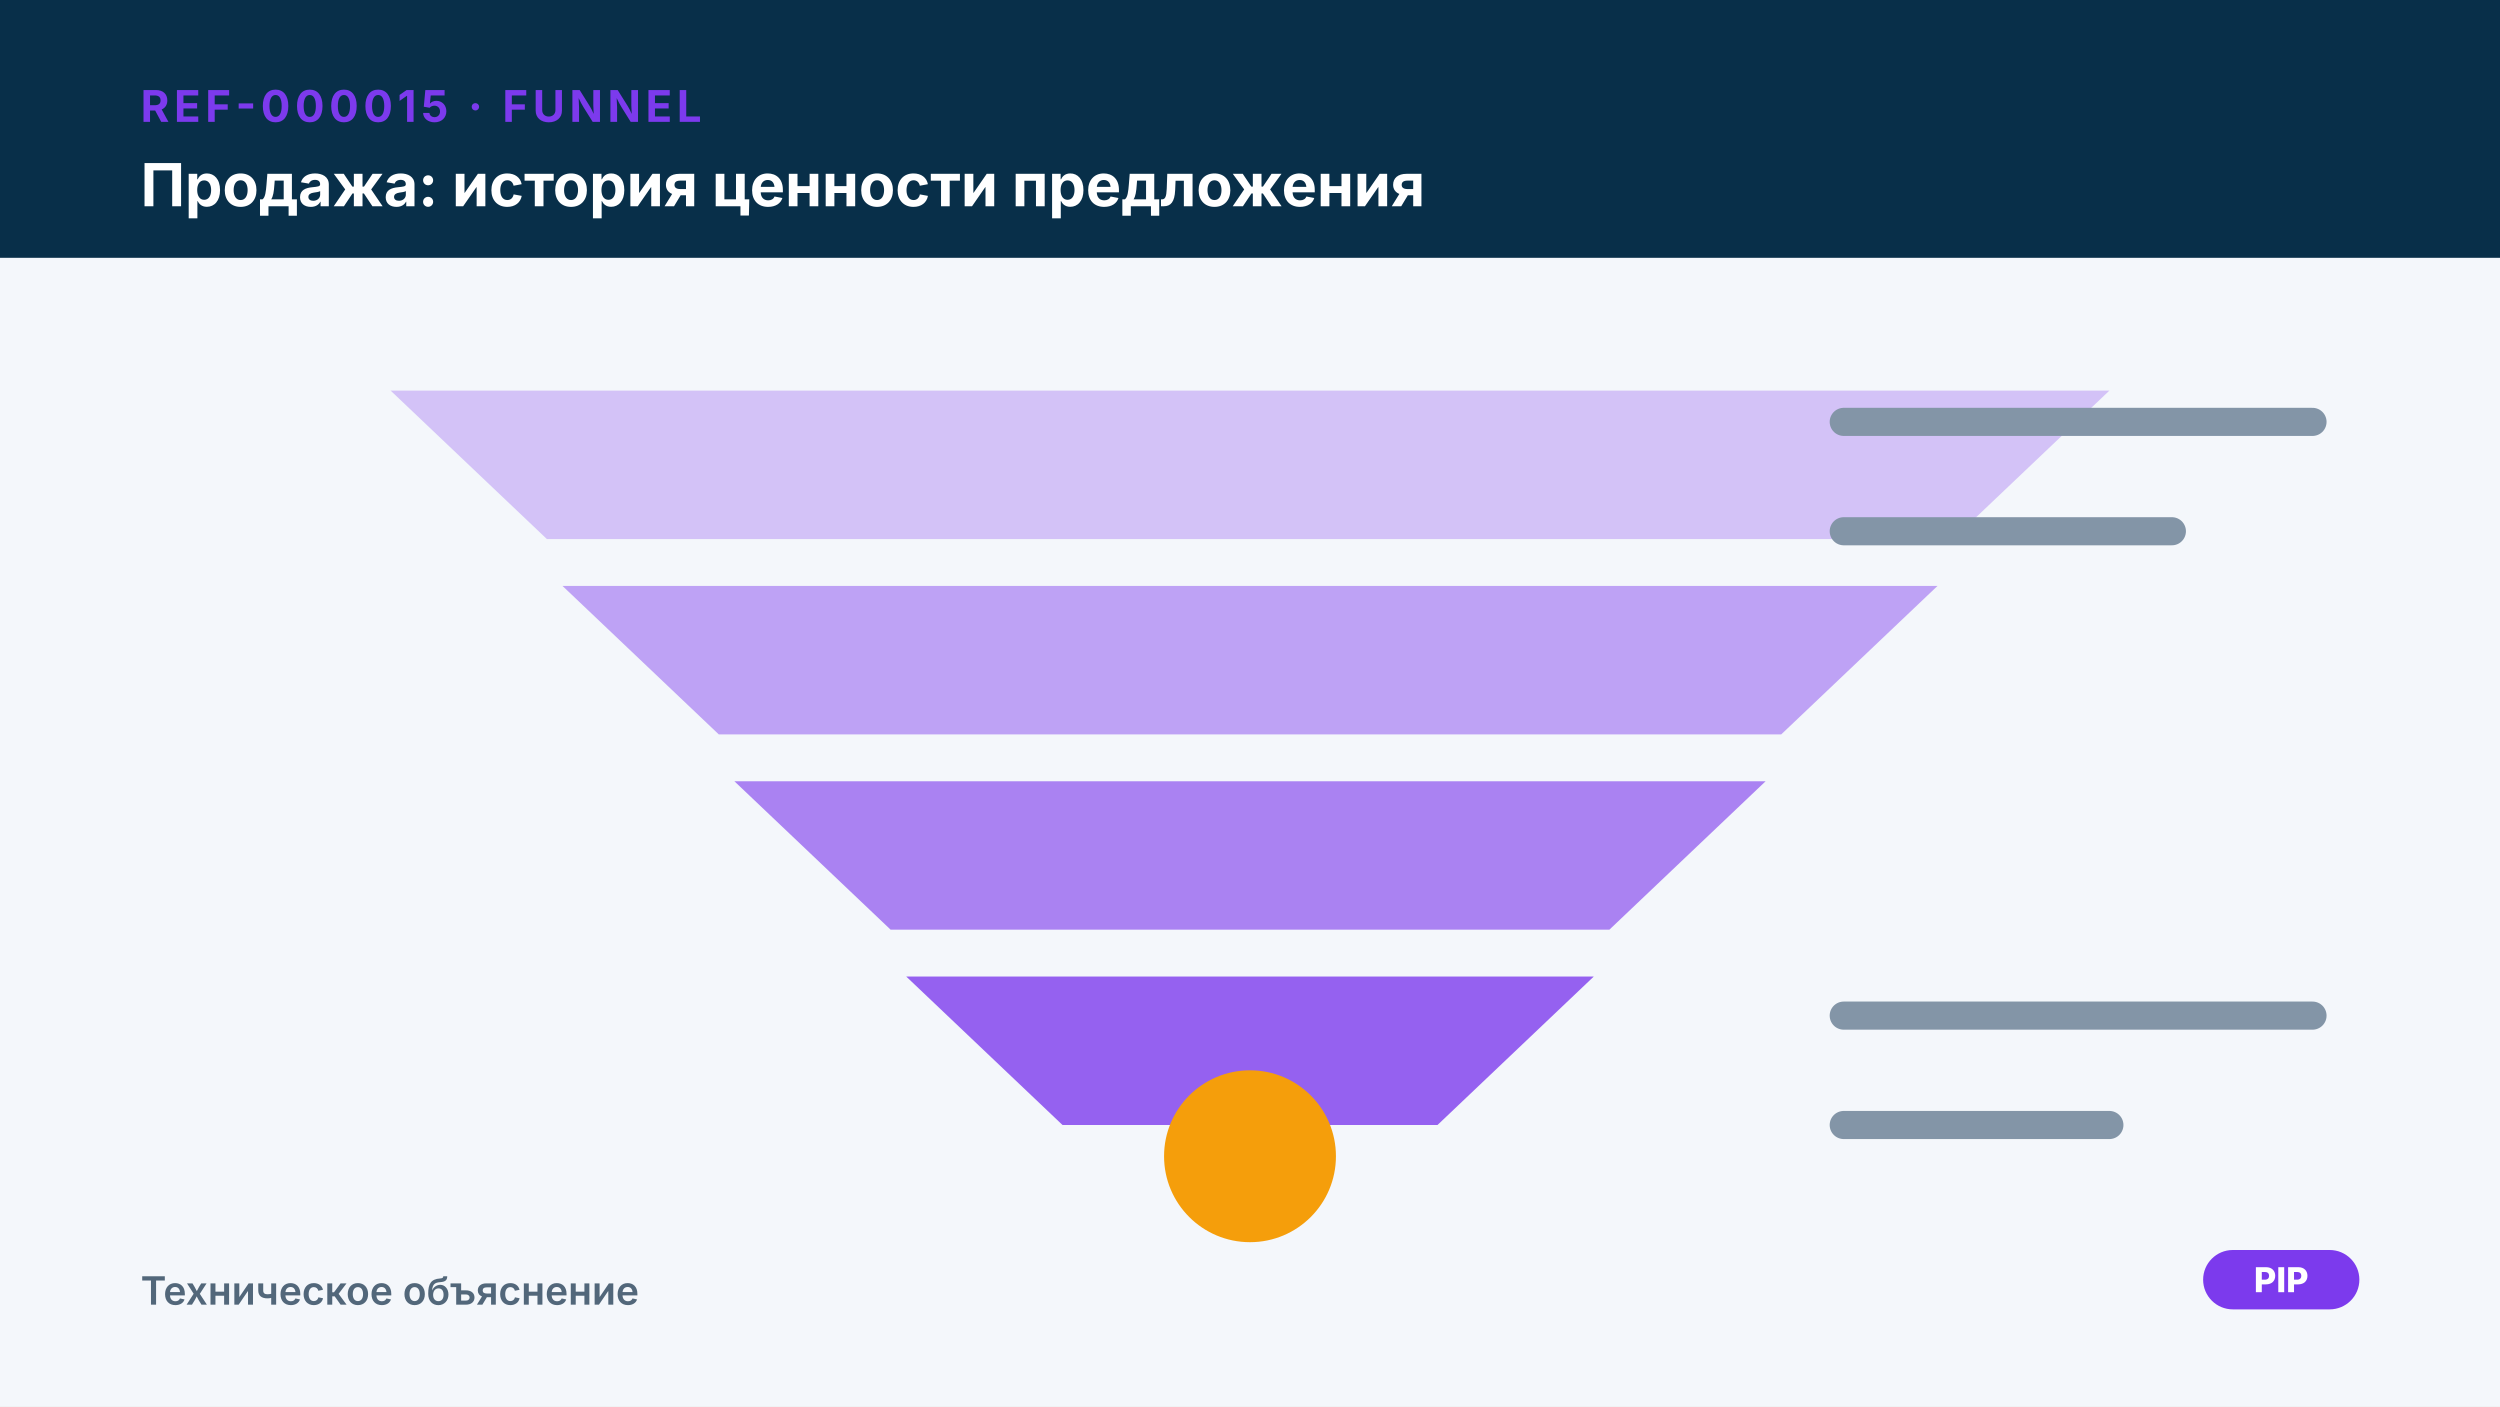
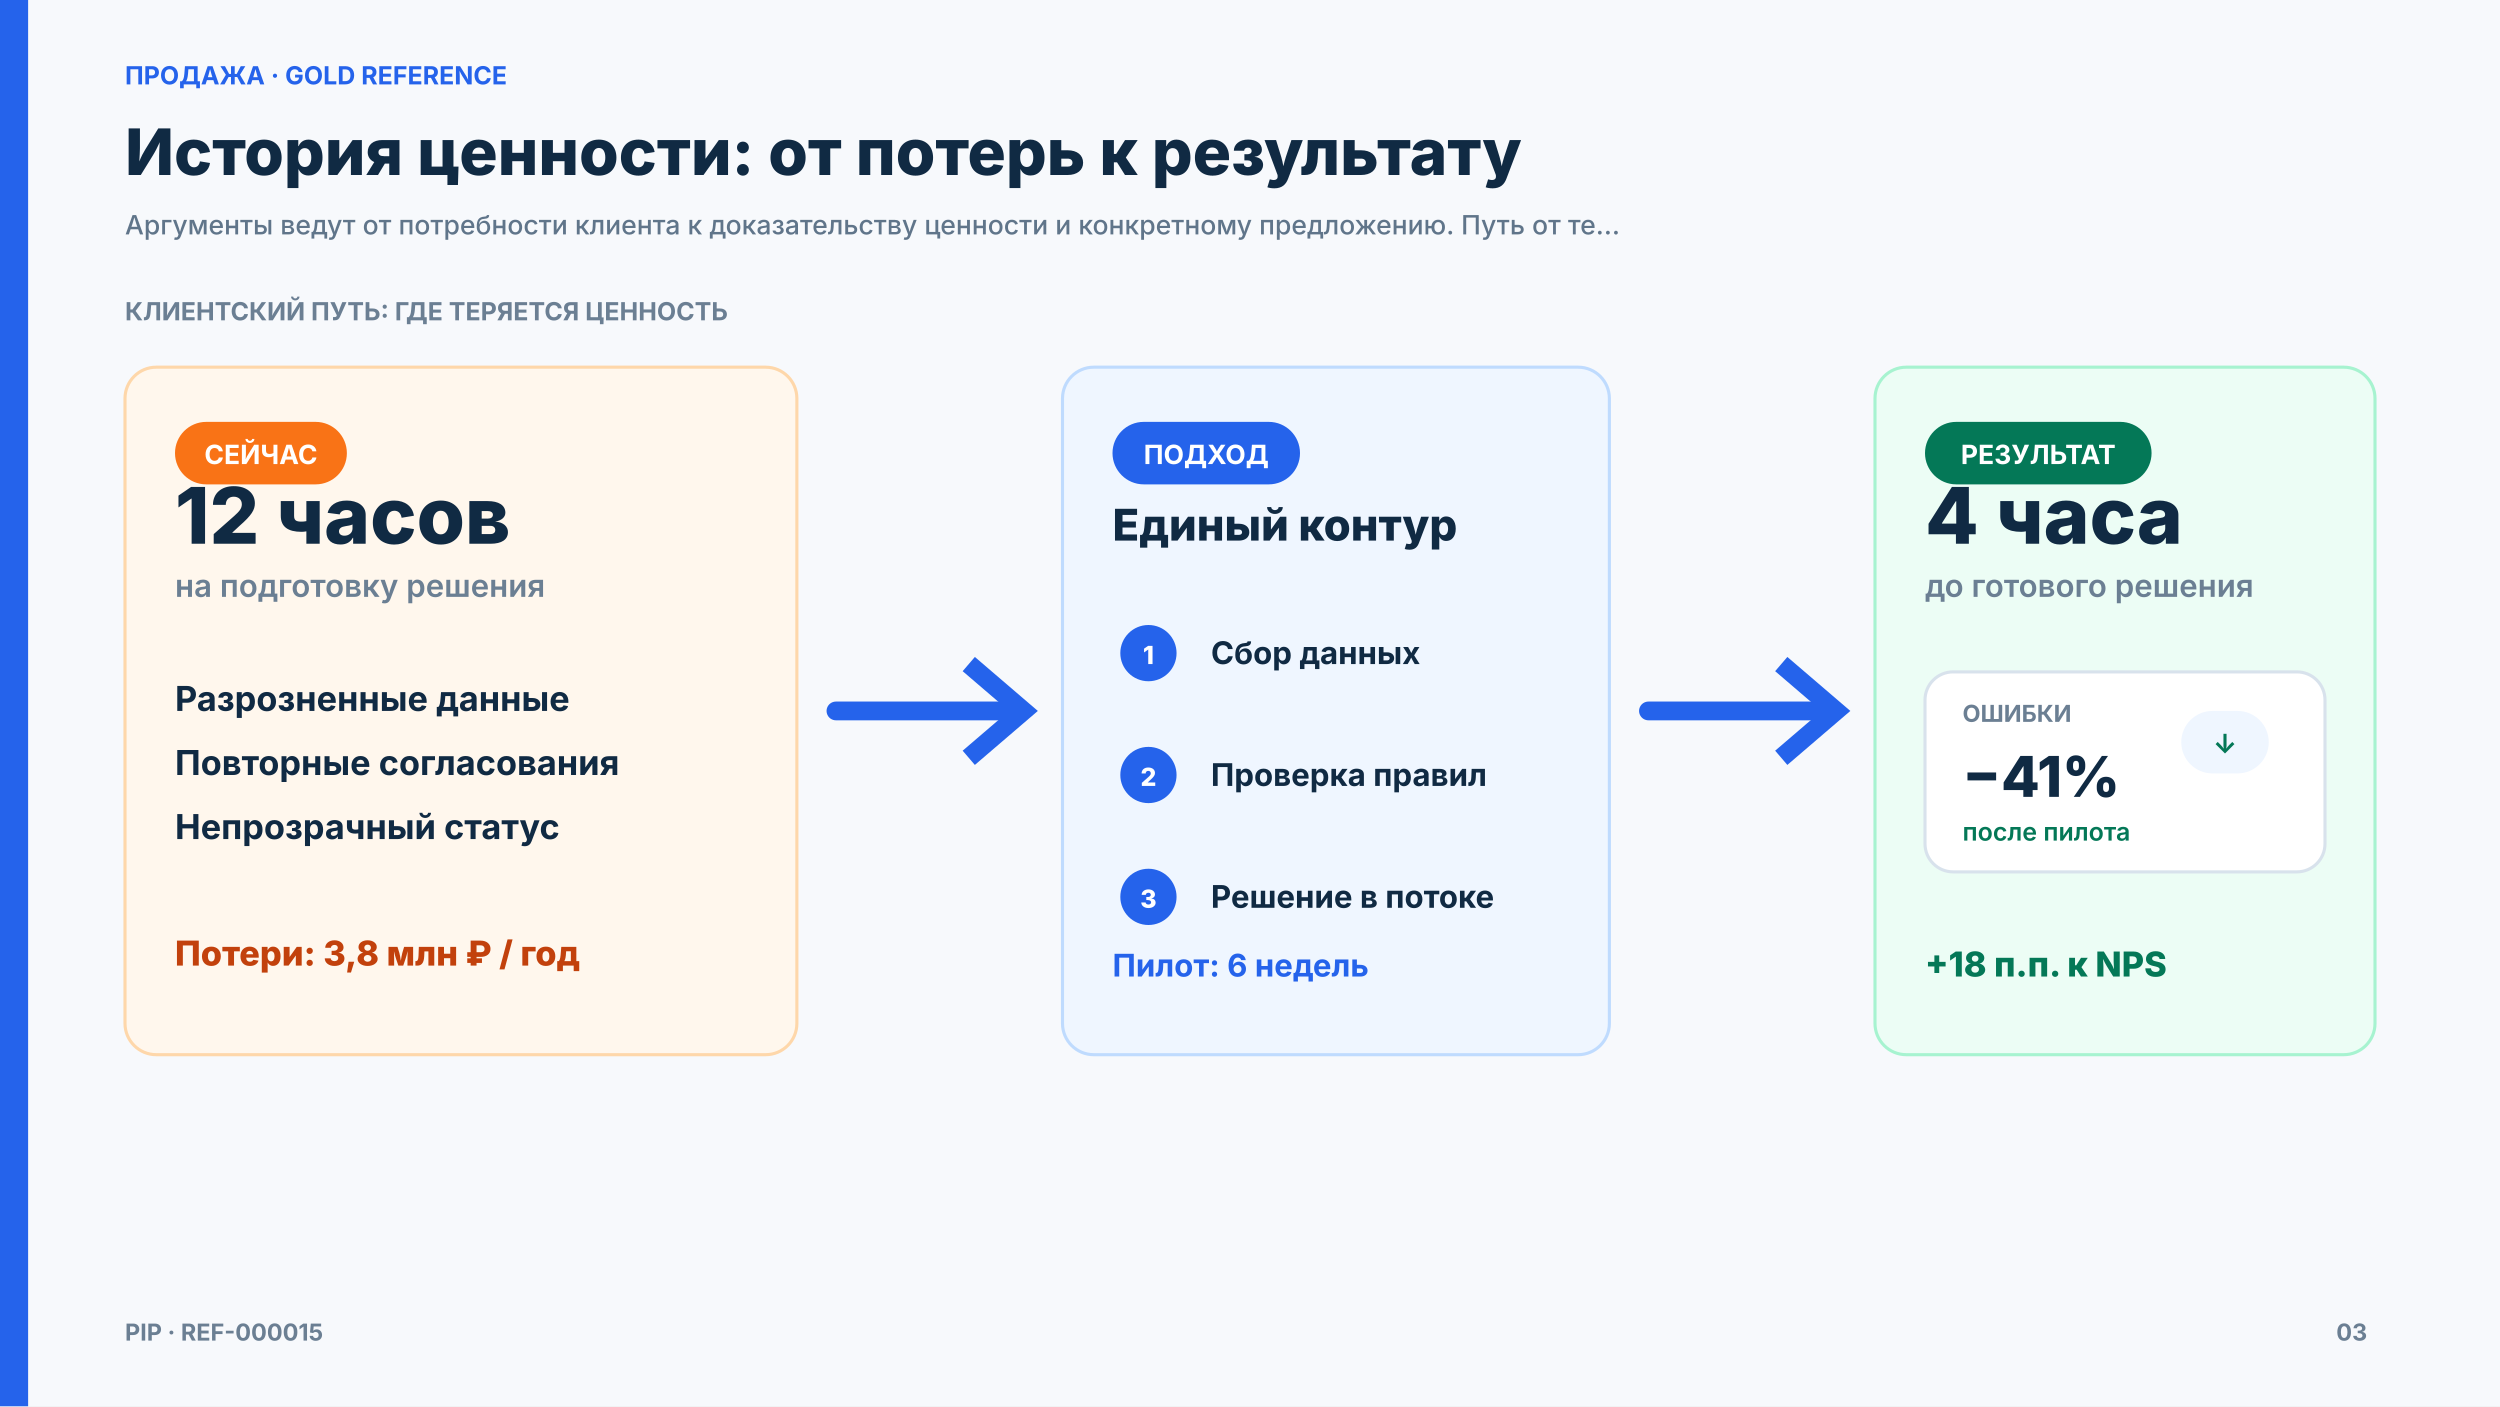
- <svg xmlns="http://www.w3.org/2000/svg" viewBox="0 0 1600 900" role="img" aria-labelledby="title description">
-   <rect width="1600" height="900" fill="#F4F7FB" />
-   <rect width="1600" height="165" fill="#082F49" />
-   <text x="90" y="78" font-family="Inter, Arial, sans-serif" font-size="28" font-weight="700" letter-spacing="3" fill="#7C3AED">REF-000015 · FUNNEL</text>
-   <text x="90" y="132" font-family="Inter, Arial, sans-serif" font-size="38" font-weight="700" fill="#FFFFFF">Продажа: история ценности предложения</text>
-   <path d="M250 250H1350L1250 345H350Z" fill="#7C3AED" opacity="0.28" />
-   <path d="M360 375H1240L1140 470H460Z" fill="#7C3AED" opacity="0.45" />
-   <path d="M470 500H1130L1030 595H570Z" fill="#7C3AED" opacity="0.62" />
-   <path d="M580 625H1020L920 720H680Z" fill="#7C3AED" opacity="0.79" />
-   <circle cx="800" cy="740" r="55" fill="#F59E0B" />
-   <path d="M1180 270h300M1180 340h210M1180 650h300M1180 720h170" stroke="#8395A7" stroke-width="18" stroke-linecap="round" />
-   <text x="90" y="835" font-family="Inter, Arial, sans-serif" font-size="25" font-weight="600" fill="#52677A">Техническое объяснение</text>
-   <rect x="1410" y="800" width="100" height="38" rx="19" fill="#7C3AED" />
-   <text x="1460" y="827" text-anchor="middle" font-family="Inter, Arial, sans-serif" font-size="22" font-weight="800" fill="#FFFFFF">PIP</text>
+ <svg xmlns="http://www.w3.org/2000/svg" viewBox="0 0 1600 900" role="img" aria-labelledby="title description" data-gold="true" data-layout="gold-03">
+   <rect width="1600" height="900" fill="#F7F9FC" />
+   <rect x="0" y="0" width="18" height="900" fill="#2563EB" />
+   <text x="80" y="54" font-family="Inter, Arial, sans-serif" font-size="16" font-weight="750" fill="#2563EB" text-anchor="start">ПРОДАЖА · GOLD REFERENCE</text>
+   <text x="80" y="112" font-family="Inter, Arial, sans-serif" font-size="41" font-weight="800" fill="#102A43" text-anchor="start">История ценности: от потерь к результату</text>
+   <text x="80" y="150" font-family="Inter, Arial, sans-serif" font-size="17" font-weight="500" fill="#60758A" text-anchor="start">Аргументы ведут от потребности клиента к доказательству ценности и конкретному предложению. Путь от те…</text>
+   <text x="80" y="205" font-family="Inter, Arial, sans-serif" font-size="16" font-weight="700" fill="#6B7F93" text-anchor="start">КЛИЕНТСКИЙ ПУТЬ: ГДЕ ТЕРЯЕТСЯ ЦЕННОСТЬ</text>
+   <rect x="80" y="235" width="430" height="440" rx="20" fill="#FFF7ED" stroke="#FED7AA" stroke-width="2" />
+   <rect x="112" y="270" width="110" height="40" rx="20" fill="#F97316" stroke="#F97316" stroke-width="0" />
+   <text x="167" y="297" font-family="Inter, Arial, sans-serif" font-size="17" font-weight="700" fill="#FFFFFF" text-anchor="middle">СЕЙЧАС</text>
+   <text x="112" y="348" font-family="Inter, Arial, sans-serif" font-size="50" font-weight="800" fill="#102A43" text-anchor="start">12 часов</text>
+   <text x="112" y="382" font-family="Inter, Arial, sans-serif" font-size="20" font-weight="600" fill="#6B7F93" text-anchor="start">на подготовку решения</text>
+   <text x="112" y="455" font-family="Inter, Arial, sans-serif" font-size="22" font-weight="700" fill="#102A43" text-anchor="start">Разрозненные данные</text>
+   <text x="112" y="496" font-family="Inter, Arial, sans-serif" font-size="22" font-weight="700" fill="#102A43" text-anchor="start">Повторные согласования</text>
+   <text x="112" y="537" font-family="Inter, Arial, sans-serif" font-size="22" font-weight="700" fill="#102A43" text-anchor="start">Непрозрачный статус</text>
+   <text x="112" y="618" font-family="Inter, Arial, sans-serif" font-size="22" font-weight="800" fill="#C2410C" text-anchor="start">Потери: 3,8 млн ₽ / год</text>
+   <path d="M535 455H645" stroke="#2563EB" stroke-width="12" stroke-linecap="round" />
+   <path d="m620 425 35 30-35 30" fill="none" stroke="#2563EB" stroke-width="12" />
+   <rect x="680" y="235" width="350" height="440" rx="20" fill="#EFF6FF" stroke="#BFDBFE" stroke-width="2" />
+   <rect x="712" y="270" width="120" height="40" rx="20" fill="#2563EB" stroke="#2563EB" stroke-width="0" />
+   <text x="772" y="297" font-family="Inter, Arial, sans-serif" font-size="17" font-weight="700" fill="#FFFFFF" text-anchor="middle">ПОДХОД</text>
+   <text x="712" y="346" font-family="Inter, Arial, sans-serif" font-size="28" font-weight="800" fill="#102A43" text-anchor="start">Единый контур</text>
+   <circle cx="735" cy="418" r="18" fill="#2563EB" />
+   <text x="735" y="425" font-family="Inter, Arial, sans-serif" font-size="16" font-weight="800" fill="#FFFFFF" text-anchor="middle">1</text>
+   <text x="775" y="425" font-family="Inter, Arial, sans-serif" font-size="20" font-weight="650" fill="#102A43" text-anchor="start">Сбор данных</text>
+   <circle cx="735" cy="496" r="18" fill="#2563EB" />
+   <text x="735" y="503" font-family="Inter, Arial, sans-serif" font-size="16" font-weight="800" fill="#FFFFFF" text-anchor="middle">2</text>
+   <text x="775" y="503" font-family="Inter, Arial, sans-serif" font-size="20" font-weight="650" fill="#102A43" text-anchor="start">Проверка правил</text>
+   <circle cx="735" cy="574" r="18" fill="#2563EB" />
+   <text x="735" y="581" font-family="Inter, Arial, sans-serif" font-size="16" font-weight="800" fill="#FFFFFF" text-anchor="middle">3</text>
+   <text x="775" y="581" font-family="Inter, Arial, sans-serif" font-size="20" font-weight="650" fill="#102A43" text-anchor="start">Решение в потоке</text>
+   <text x="712" y="625" font-family="Inter, Arial, sans-serif" font-size="20" font-weight="750" fill="#2563EB" text-anchor="start">Пилот: 6 недель</text>
+   <path d="M1055 455H1165" stroke="#2563EB" stroke-width="12" stroke-linecap="round" />
+   <path d="m1140 425 35 30-35 30" fill="none" stroke="#2563EB" stroke-width="12" />
+   <rect x="1200" y="235" width="320" height="440" rx="20" fill="#ECFDF5" stroke="#A7F3D0" stroke-width="2" />
+   <rect x="1232" y="270" width="145" height="40" rx="20" fill="#047857" stroke="#047857" stroke-width="0" />
+   <text x="1304.5" y="297" font-family="Inter, Arial, sans-serif" font-size="17" font-weight="700" fill="#FFFFFF" text-anchor="middle">РЕЗУЛЬТАТ</text>
+   <text x="1232" y="348" font-family="Inter, Arial, sans-serif" font-size="50" font-weight="800" fill="#102A43" text-anchor="start">4 часа</text>
+   <text x="1232" y="382" font-family="Inter, Arial, sans-serif" font-size="20" font-weight="600" fill="#6B7F93" text-anchor="start">до готового решения</text>
+   <rect x="1232" y="430" width="256" height="128" rx="18" fill="#FFFFFF" stroke="#D8E2EC" stroke-width="2" />
+   <text x="1256" y="462" font-family="Inter, Arial, sans-serif" font-size="15" font-weight="700" fill="#6B7F93" text-anchor="start">ОШИБКИ</text>
+   <text x="1256" y="510" font-family="Inter, Arial, sans-serif" font-size="36" font-weight="800" fill="#102A43" text-anchor="start">−41%</text>
+   <rect x="1396" y="455" width="56" height="40" rx="20" fill="#EFF6FF" stroke="#EFF6FF" stroke-width="0" />
+   <text x="1424" y="482" font-family="Inter, Arial, sans-serif" font-size="17" font-weight="700" fill="#047857" text-anchor="middle">↓</text>
+   <text x="1256" y="538" font-family="Inter, Arial, sans-serif" font-size="16" font-weight="600" fill="#047857" text-anchor="start">после пилота</text>
+   <text x="1232" y="625" font-family="Inter, Arial, sans-serif" font-size="22" font-weight="800" fill="#047857" text-anchor="start">+18 п.п. к NPS</text>
+   <text x="80" y="858" font-family="Inter, Arial, sans-serif" font-size="15" font-weight="700" fill="#6B7F93" text-anchor="start">PIP · REF-000015</text>
+   <text x="1515" y="858" font-family="Inter, Arial, sans-serif" font-size="15" font-weight="700" fill="#6B7F93" text-anchor="end">03</text>
</svg>
